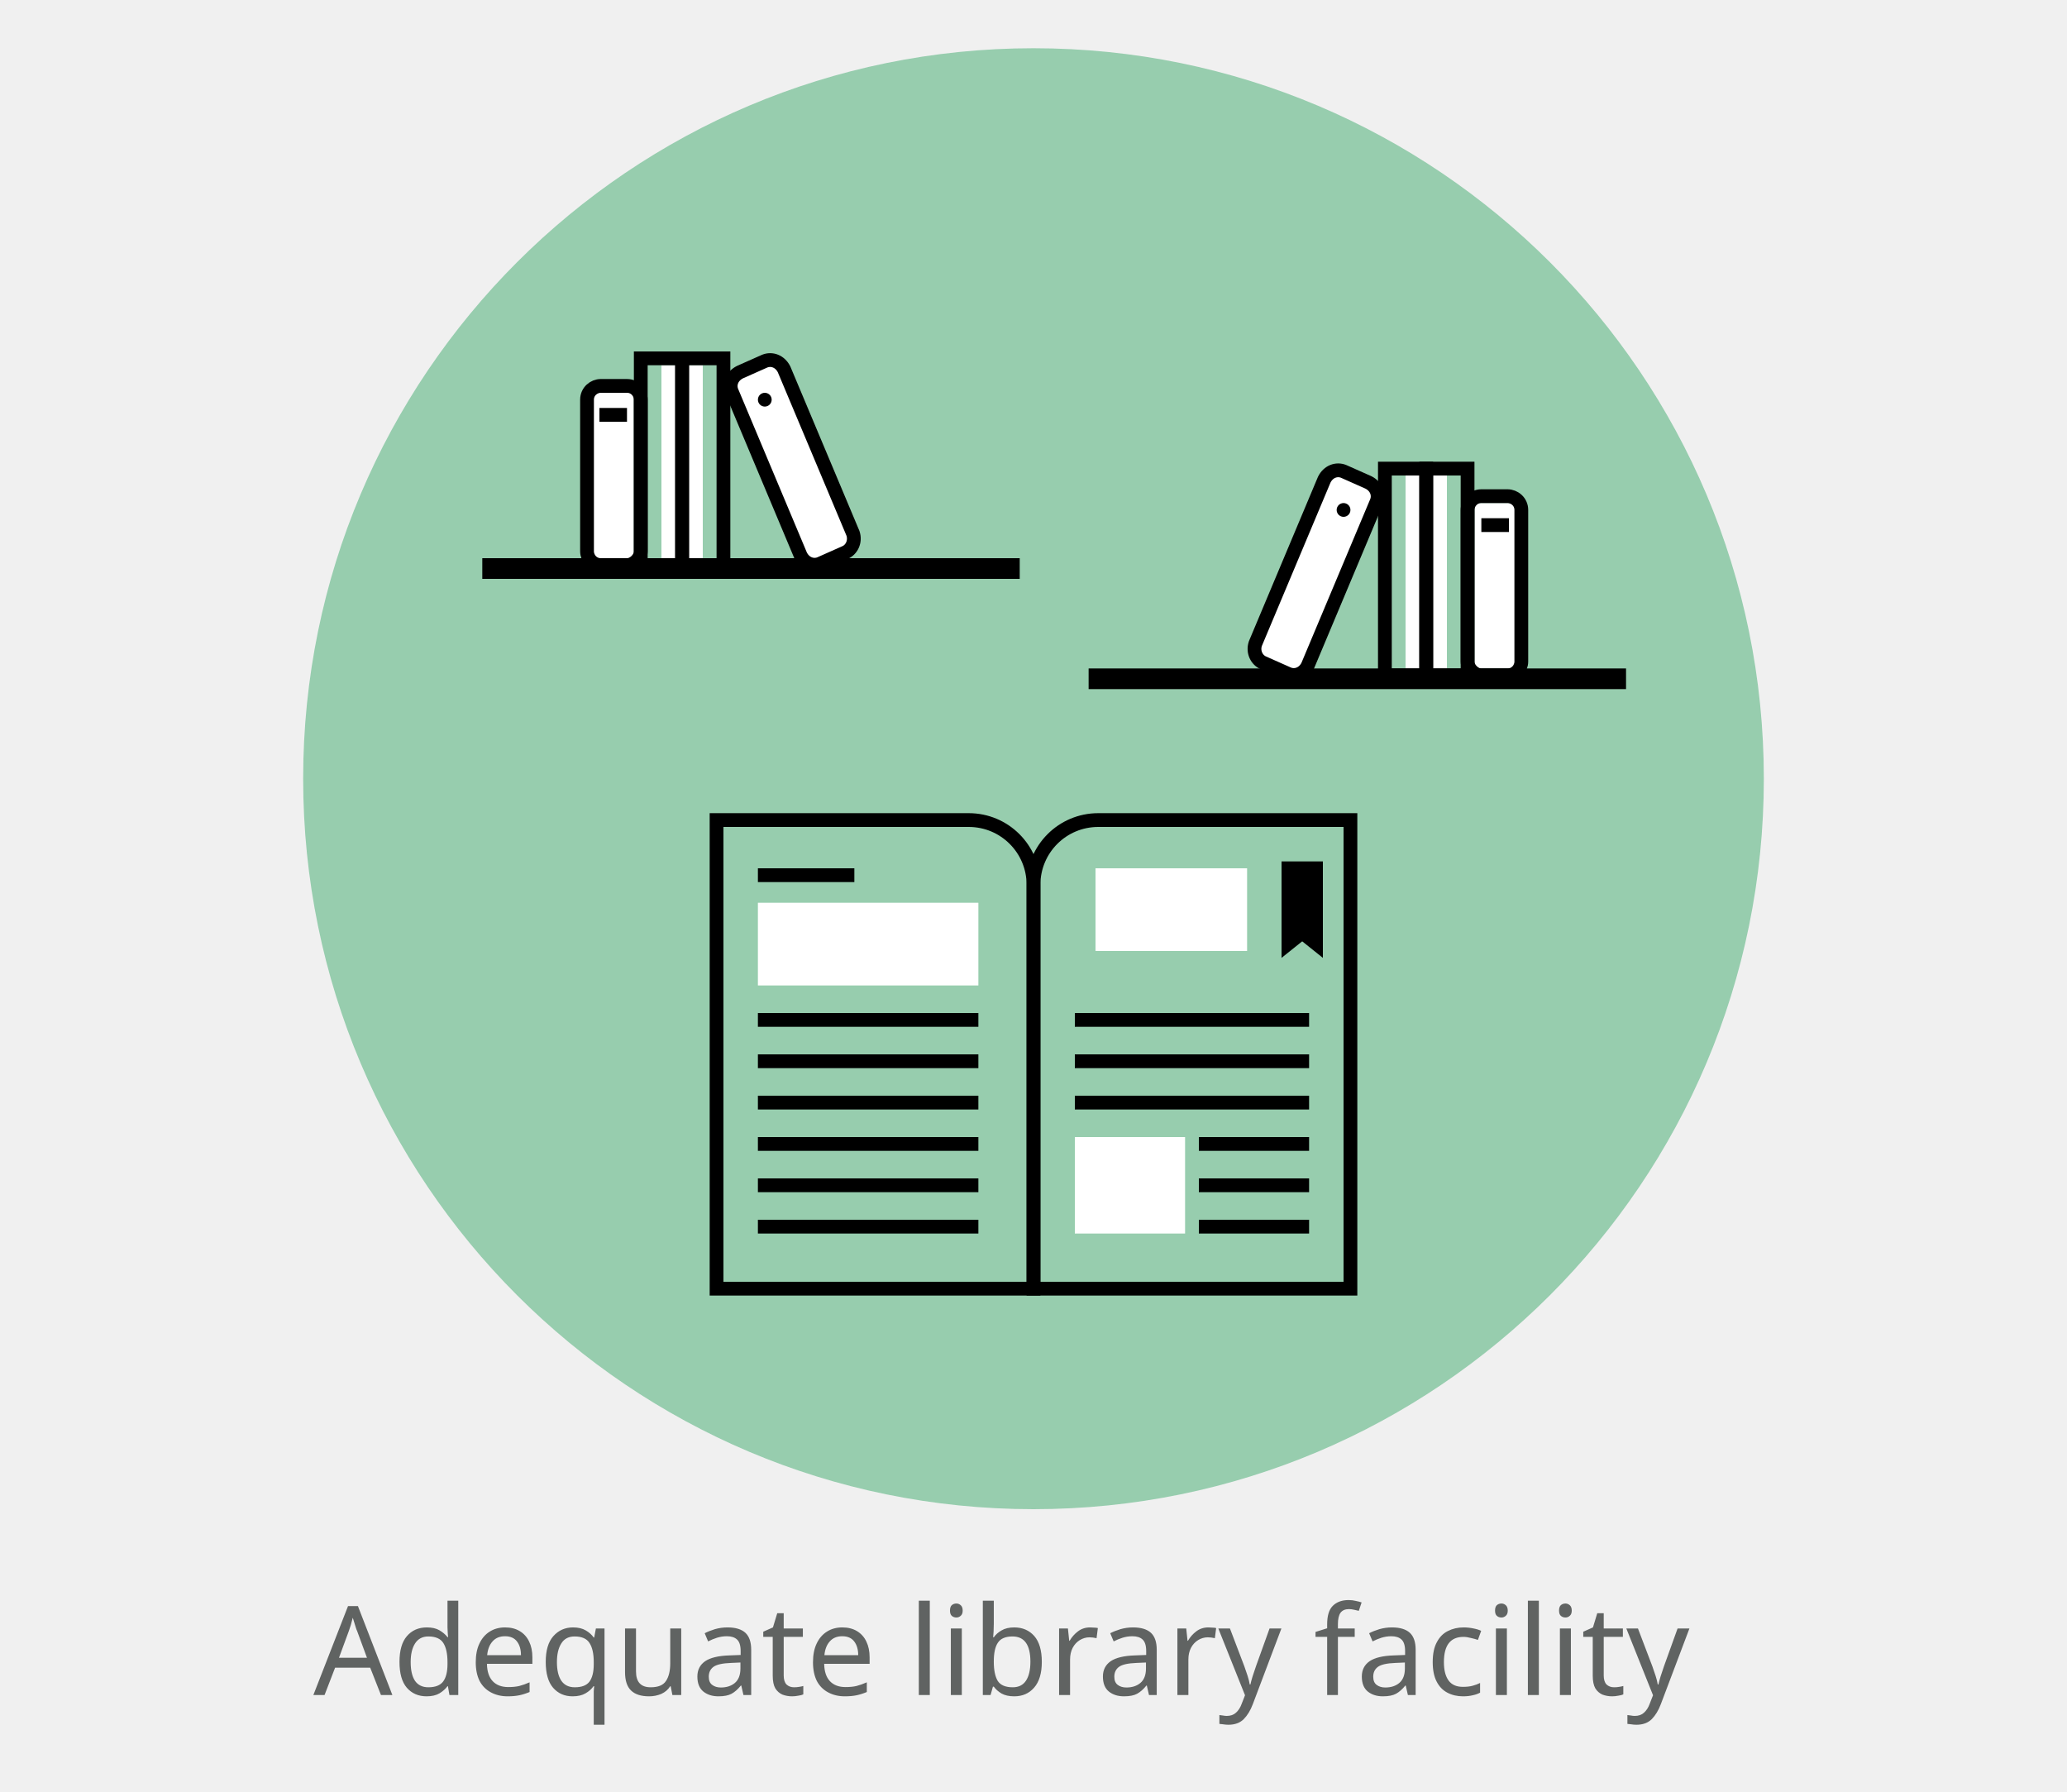
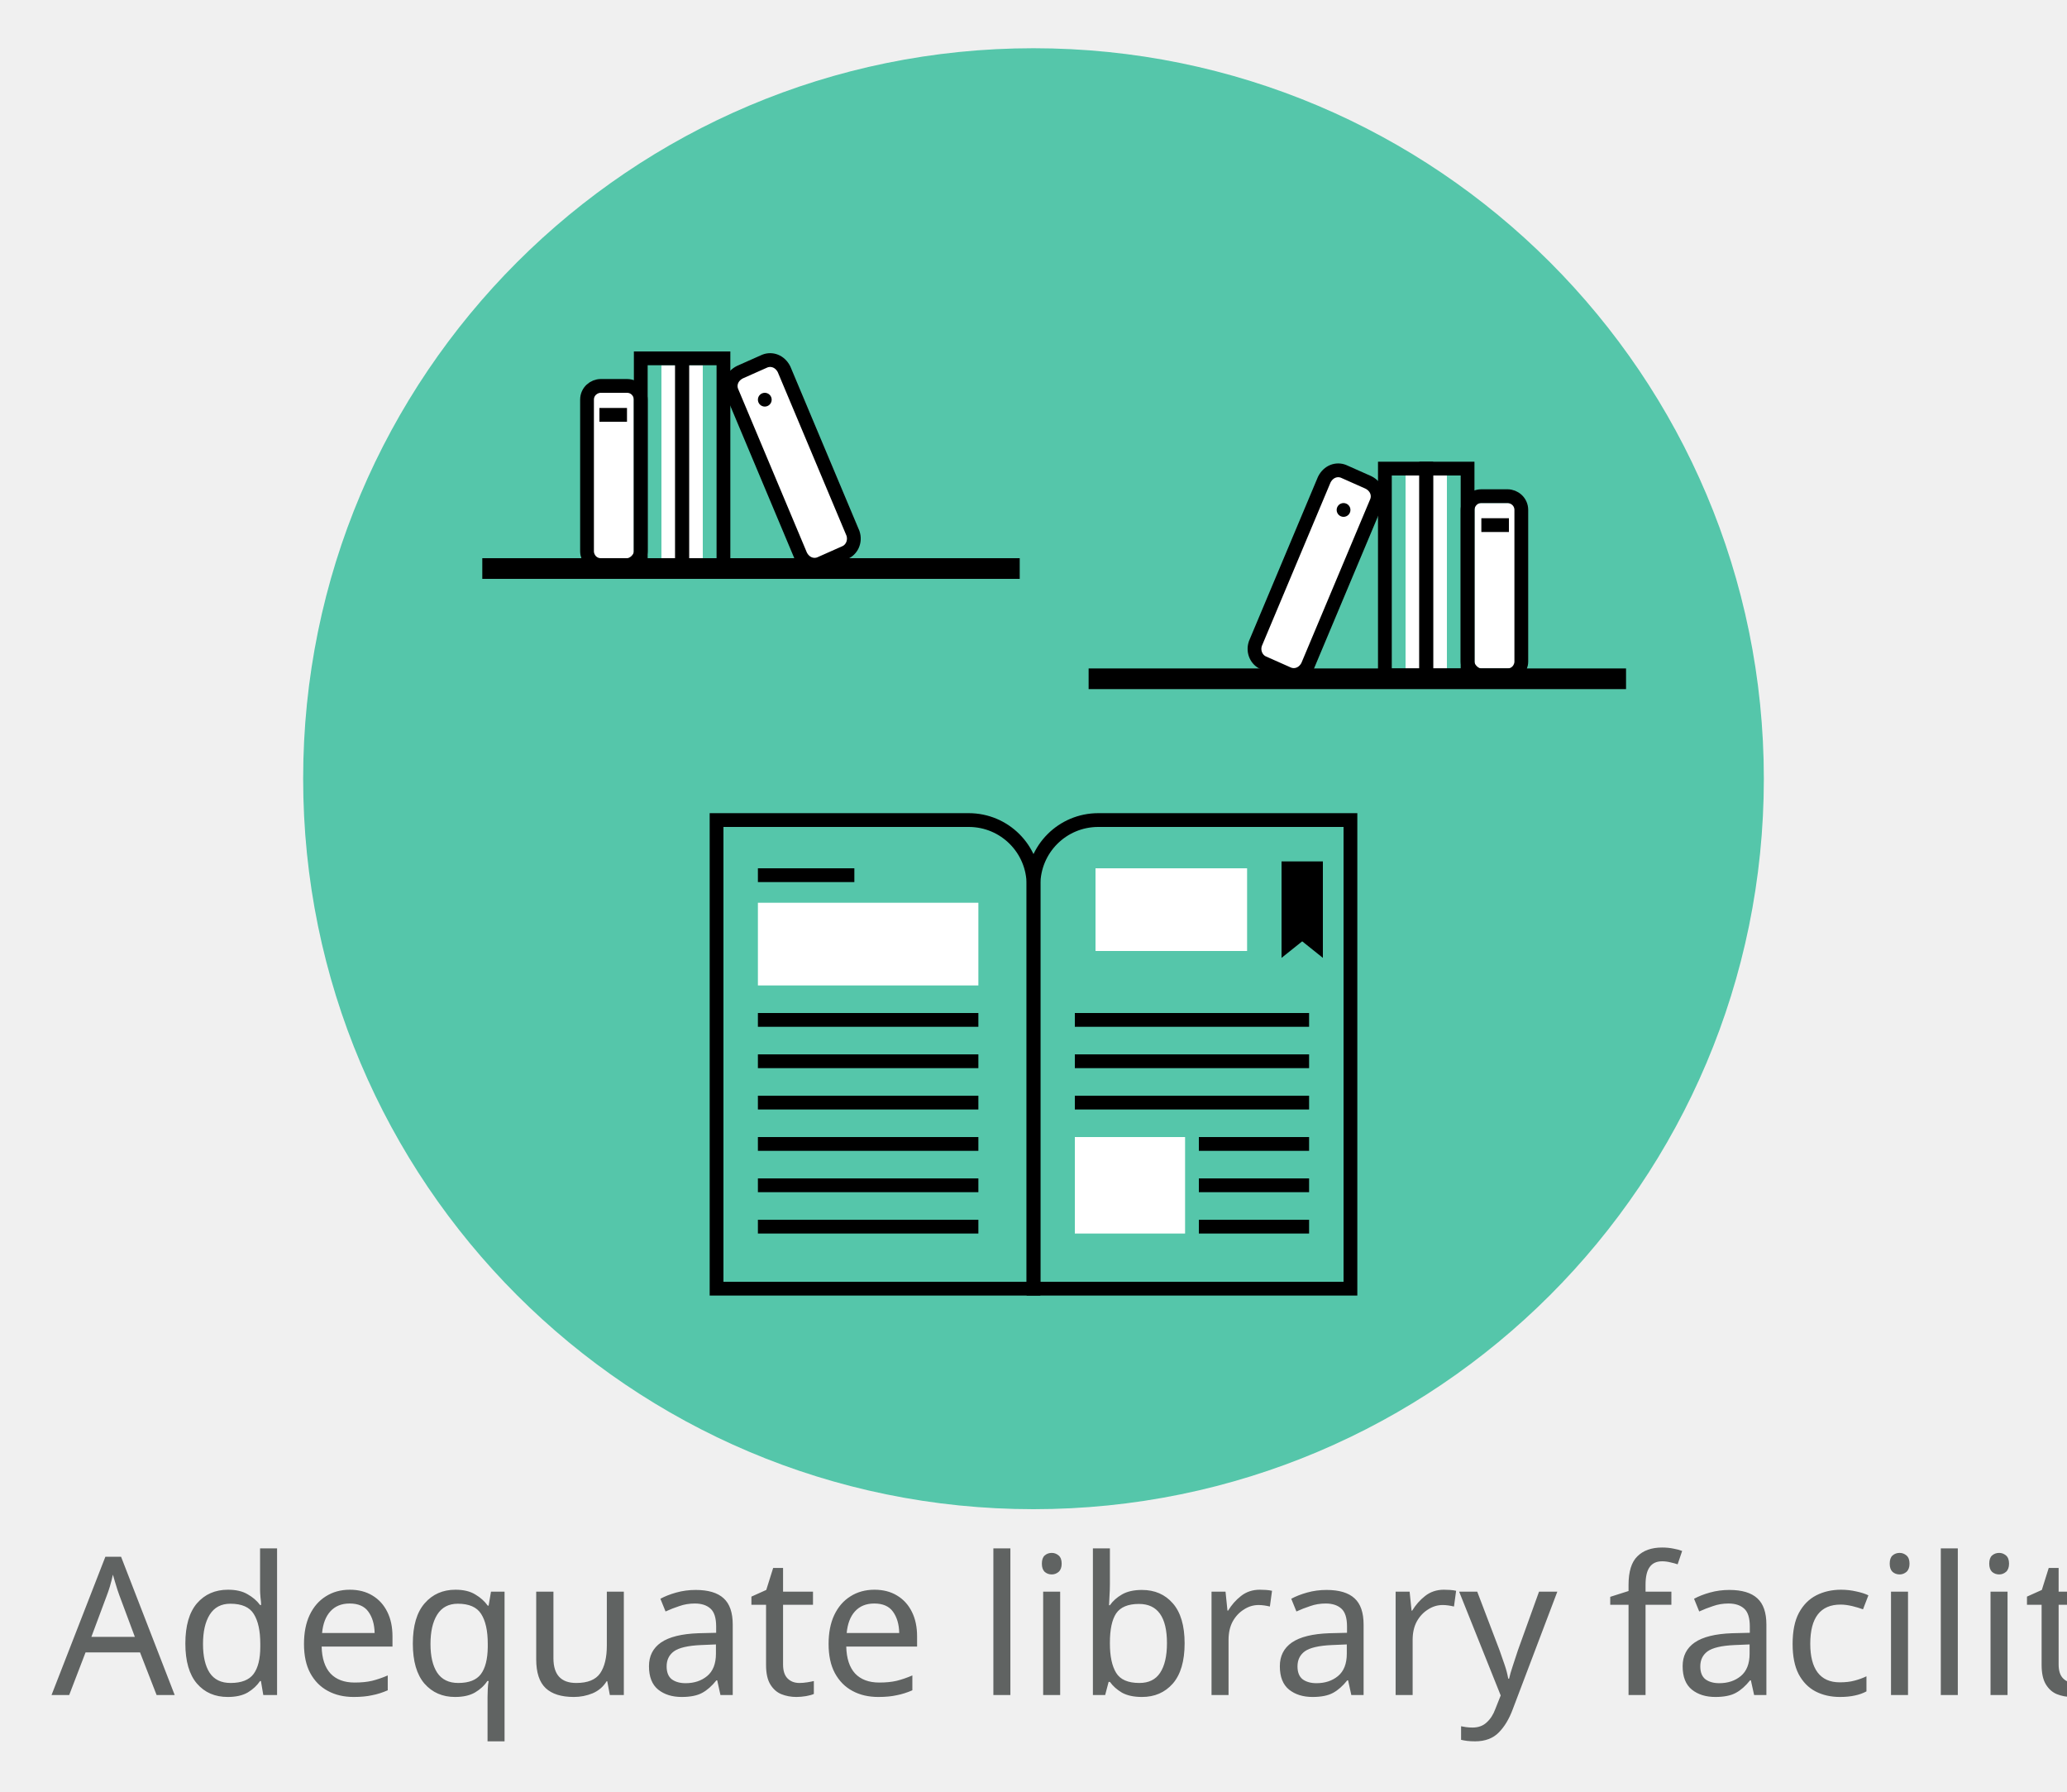
<svg xmlns="http://www.w3.org/2000/svg" version="1.1" id="Layer_1" x="0px" y="0px" viewBox="0 0 150 130" style="enable-background:new 0 0 150 130;" xml:space="preserve">
  <style type="text/css">
- 	.st0{opacity:0.5;fill-rule:evenodd;clip-rule:evenodd;fill:#3DA96C;}
+ 	.st0{opacity:0.7;fill-rule:evenodd;clip-rule:evenodd;fill:#12b38b;}
	.st1{fill-rule:evenodd;clip-rule:evenodd;fill:#FFFFFF;}
	.st2{fill-rule:evenodd;clip-rule:evenodd;fill:none;stroke:#000000;stroke-miterlimit:10;}
	.st3{fill-rule:evenodd;clip-rule:evenodd;}
	.st4{fill:#606362;}
	.st5{fill-rule:evenodd;clip-rule:evenodd;fill:none;}
	.st6{font-family:'CenturyGothic';}
	.st7{font-size:9px;}
	.st8{fill-rule:evenodd;clip-rule:evenodd;fill:none;stroke:#000000;stroke-width:0.5;stroke-miterlimit:10;}
	.st9{fill:none;stroke:#000000;stroke-miterlimit:10;}
	.st10{fill:#FFFFFF;}
	.st11{fill:none;stroke:#000000;}
	.st12{fill:#FFFFFF;stroke:#000000;stroke-width:0.5;stroke-linecap:round;stroke-linejoin:round;stroke-miterlimit:10;}
	.st13{fill:#020202;}
	.st14{fill-rule:evenodd;clip-rule:evenodd;fill:#FFFFFF;stroke:#020202;stroke-width:0.5;stroke-miterlimit:10;}
- 	.st15{opacity:0.5;fill:#3DA96C;}
- 	.st16{fill:#13B38B;}
+ 	.st15{opacity:0.5;fill:#13b38b;}
+ 	.st16{fill:#3DA96C;}
+ 	#text{font-size:14px;}
</style>
  <g>
    <g>
      <circle class="st0" cx="75" cy="56.5" r="53" />
      <g>
        <rect x="48" y="26.5" class="st1" width="3" height="15" />
        <path class="st1" d="M61.3,40.1l-1.8,0.8c-0.5,0.2-1.1,0-1.4-0.6l-5-11.9c-0.2-0.5,0-1.1,0.6-1.4l1.8-0.8c0.5-0.2,1.1,0,1.4,0.6     l5,11.9C62.1,39.3,61.8,39.9,61.3,40.1z" />
        <rect x="43" y="28.5" class="st1" width="3" height="12" />
        <rect x="35" y="40.5" class="st3" width="39" height="1.5" />
        <path class="st2" d="M45.5,41h-1.9c-0.6,0-1-0.5-1-1V29c0-0.6,0.5-1,1-1h1.9c0.6,0,1,0.5,1,1V40C46.5,40.5,46,41,45.5,41z" />
        <rect x="46.5" y="26" class="st2" width="3" height="15" />
        <rect x="49.5" y="26" class="st2" width="3" height="15" />
        <path class="st2" d="M61.3,40.1l-1.8,0.8c-0.5,0.2-1.1,0-1.4-0.6l-5-11.9c-0.2-0.5,0-1.1,0.6-1.4l1.8-0.8c0.5-0.2,1.1,0,1.4,0.6     l5,11.9C62.1,39.3,61.8,39.9,61.3,40.1z" />
        <polygon class="st2" points="45.5,30.1 43.5,30.1 43.5,30.1 45.5,30.1    " />
        <circle class="st3" cx="55.5" cy="29" r="0.5" />
      </g>
      <g>
        <rect x="102" y="34.5" transform="matrix(-1 -4.486867e-11 4.486867e-11 -1 207 84)" class="st1" width="3" height="15" />
        <path class="st1" d="M91.7,48.1l1.8,0.8c0.5,0.2,1.1,0,1.4-0.6l5-11.9c0.2-0.5,0-1.1-0.6-1.4l-1.8-0.8c-0.5-0.2-1.1,0-1.4,0.6     l-5,11.9C90.9,47.3,91.2,47.9,91.7,48.1z" />
        <rect x="107" y="36.5" transform="matrix(-1 -4.486867e-11 4.486867e-11 -1 217 85)" class="st1" width="3" height="12" />
        <rect x="79" y="48.5" transform="matrix(-1 -4.491530e-11 4.491530e-11 -1 197 98.5)" class="st3" width="39" height="1.5" />
        <path class="st2" d="M107.5,49h1.9c0.6,0,1-0.5,1-1V37c0-0.6-0.5-1-1-1h-1.9c-0.6,0-1,0.5-1,1V48C106.5,48.5,107,49,107.5,49z" />
        <rect x="103.5" y="34" transform="matrix(-1 -4.486867e-11 4.486867e-11 -1 210 83)" class="st2" width="3" height="15" />
        <rect x="100.5" y="34" transform="matrix(-1 -4.486867e-11 4.486867e-11 -1 204 83)" class="st2" width="3" height="15" />
        <path class="st2" d="M91.7,48.1l1.8,0.8c0.5,0.2,1.1,0,1.4-0.6l5-11.9c0.2-0.5,0-1.1-0.6-1.4l-1.8-0.8c-0.5-0.2-1.1,0-1.4,0.6     l-5,11.9C90.9,47.3,91.2,47.9,91.7,48.1z" />
        <polygon class="st2" points="107.5,38.1 109.5,38.1 109.5,38.1 107.5,38.1    " />
        <circle class="st3" cx="97.5" cy="37" r="0.5" />
      </g>
      <g>
        <path class="st2" d="M75,93.5H52v-34h18.3c2.6,0,4.7,2.1,4.7,4.7V93.5z" />
        <rect x="55" y="65.5" class="st1" width="16" height="6" />
        <line class="st2" x1="55" y1="63.5" x2="62" y2="63.5" />
        <line class="st2" x1="55" y1="74" x2="71" y2="74" />
        <line class="st2" x1="78" y1="74" x2="95" y2="74" />
        <line class="st2" x1="78" y1="77" x2="95" y2="77" />
        <line class="st2" x1="78" y1="80" x2="95" y2="80" />
        <line class="st2" x1="87" y1="83" x2="95" y2="83" />
        <line class="st2" x1="87" y1="86" x2="95" y2="86" />
        <line class="st2" x1="87" y1="89" x2="95" y2="89" />
        <line class="st2" x1="55" y1="77" x2="71" y2="77" />
        <line class="st2" x1="55" y1="80" x2="71" y2="80" />
        <line class="st2" x1="55" y1="83" x2="71" y2="83" />
        <line class="st2" x1="55" y1="86" x2="71" y2="86" />
        <line class="st2" x1="55" y1="89" x2="71" y2="89" />
        <path class="st2" d="M75,93.5h23v-34H79.7c-2.6,0-4.7,2.1-4.7,4.7V93.5z" />
        <polygon class="st3" points="93,62.5 96,62.5 96,69.5 94.5,68.3 93,69.5    " />
        <rect x="78" y="82.5" class="st1" width="8" height="7" />
        <rect x="79.5" y="63" class="st1" width="11" height="6" />
      </g>
    </g>
    <rect x="20.3" y="116.4" class="st5" width="109.3" height="10.1" />
-     <text transform="matrix(1 0 0 1 22.74 122.9844)" class="st4 st6 st7">Adequate library facility</text>
+     <text transform="matrix(1 0 0 1 3.74 122.9844)" class="st4 st6 st7" id="text">Adequate library facility</text>
  </g>
</svg>
